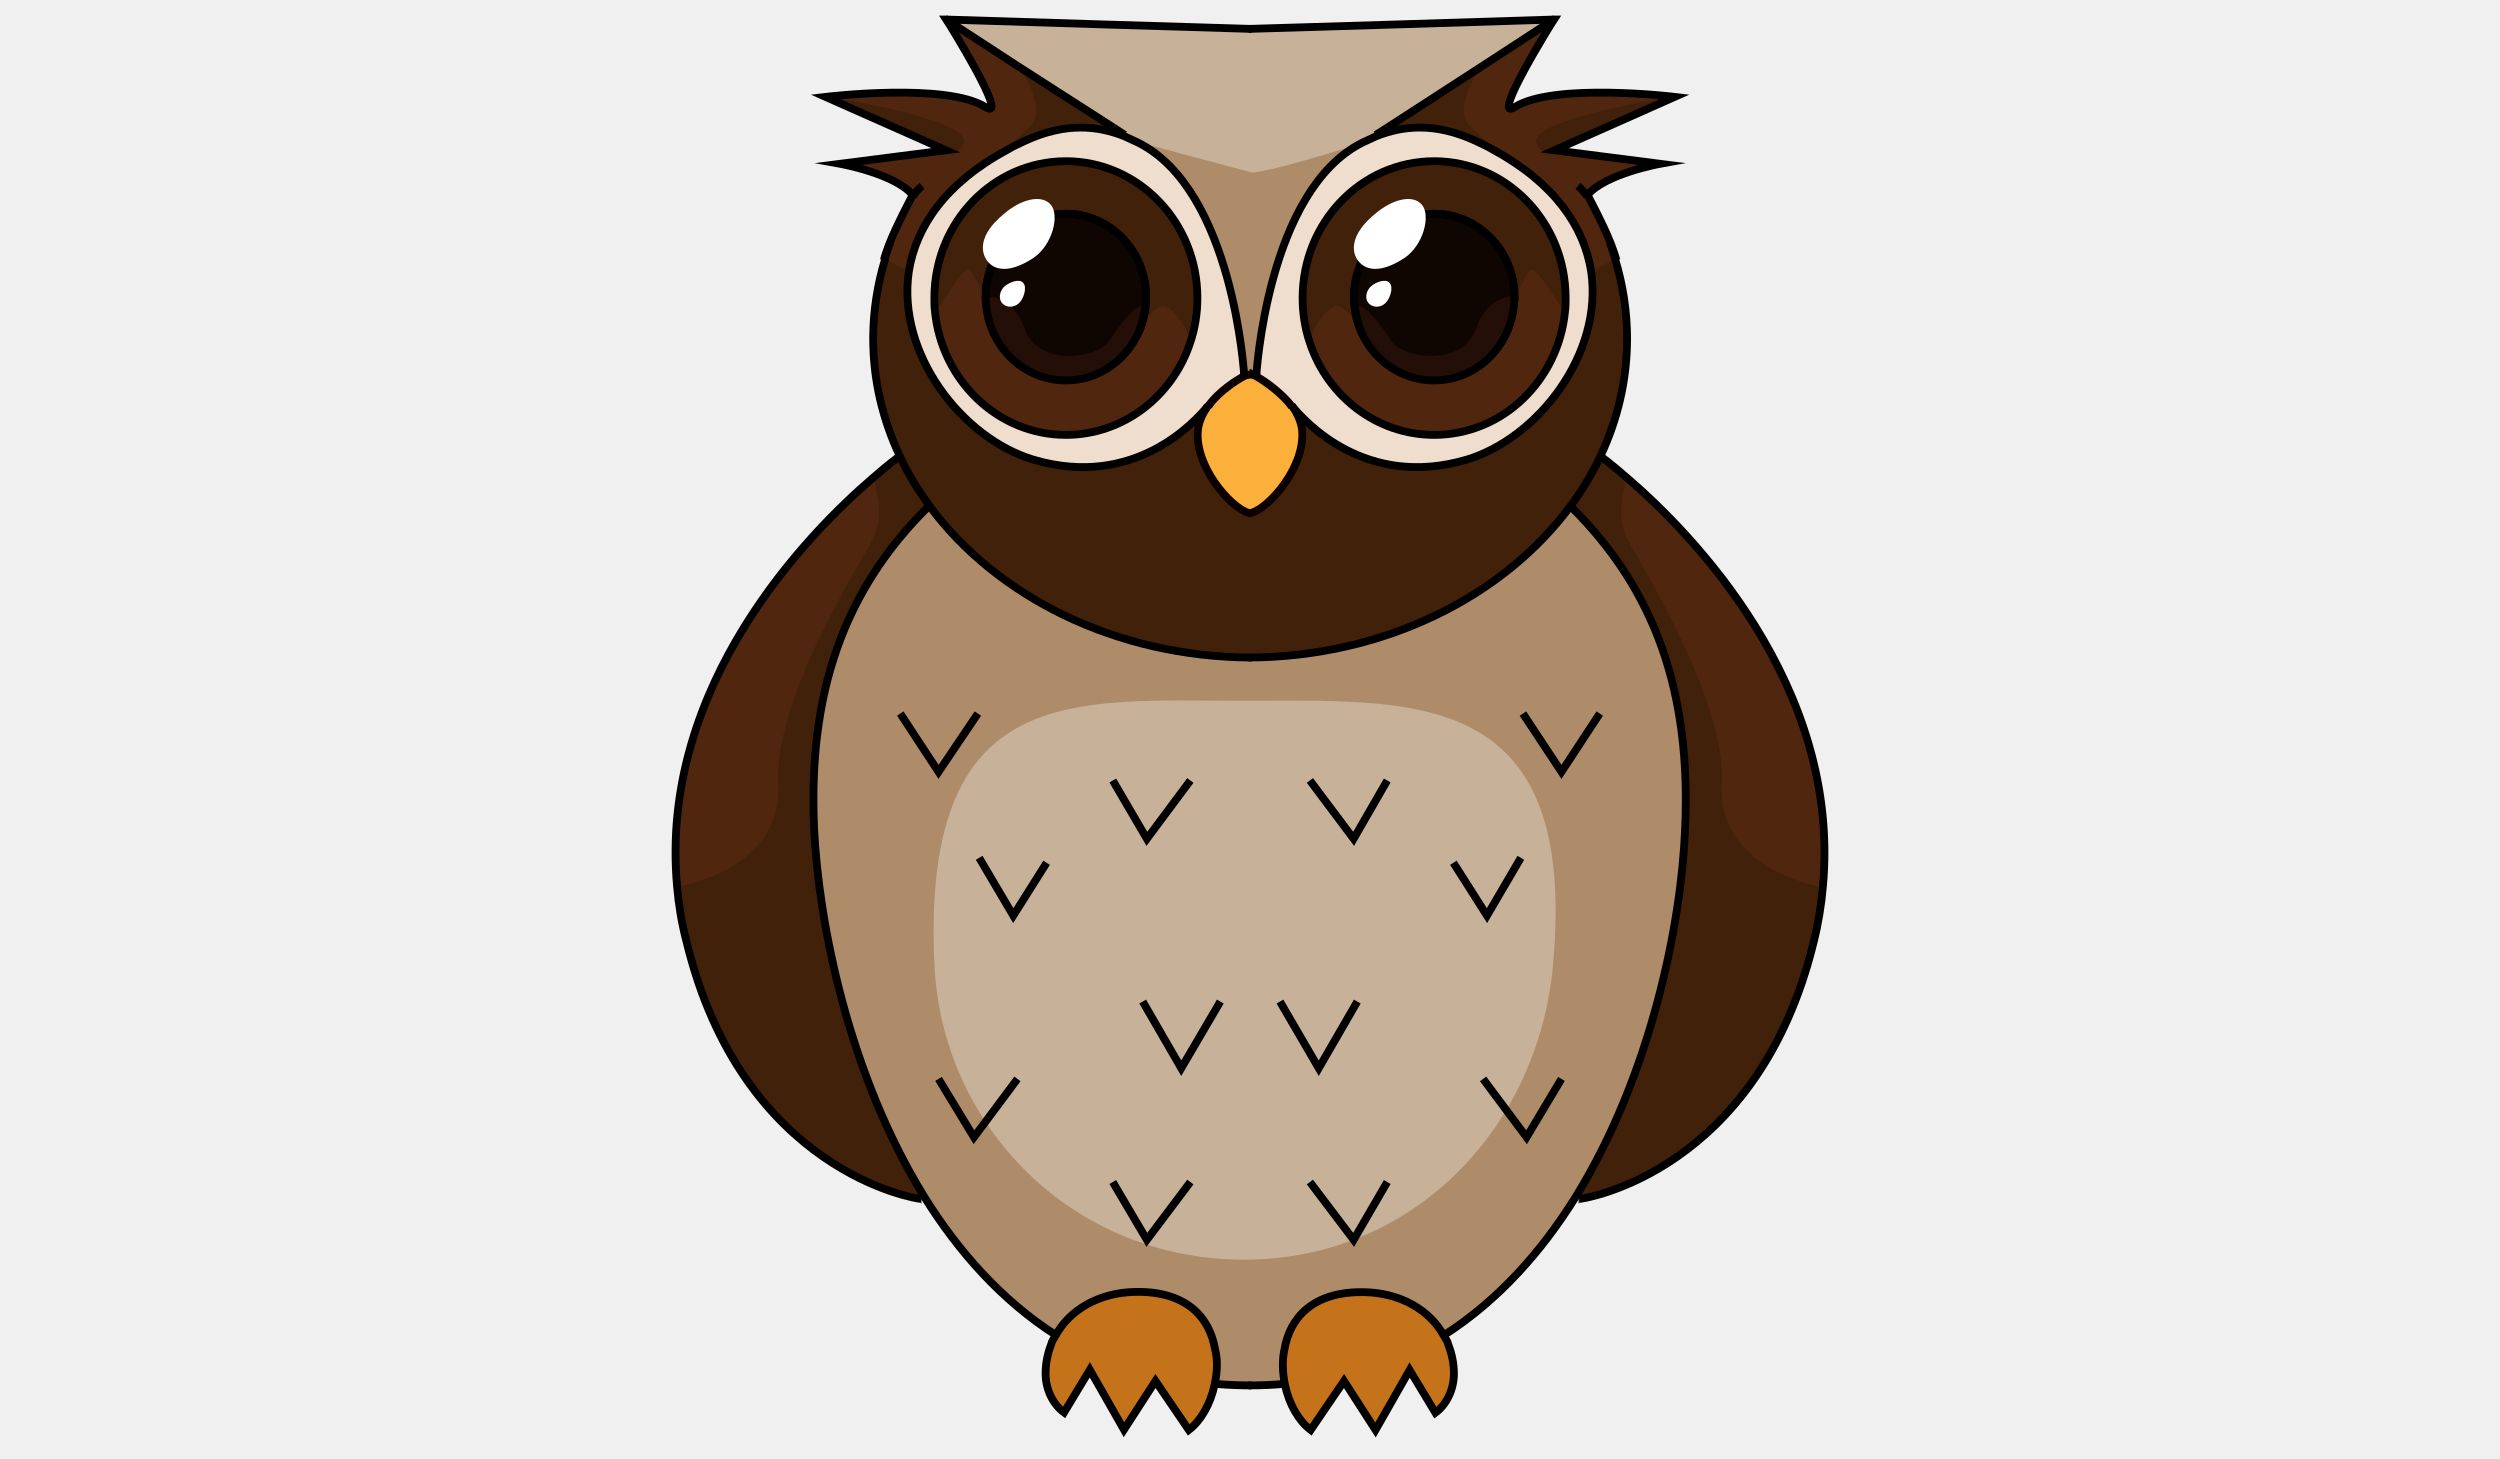
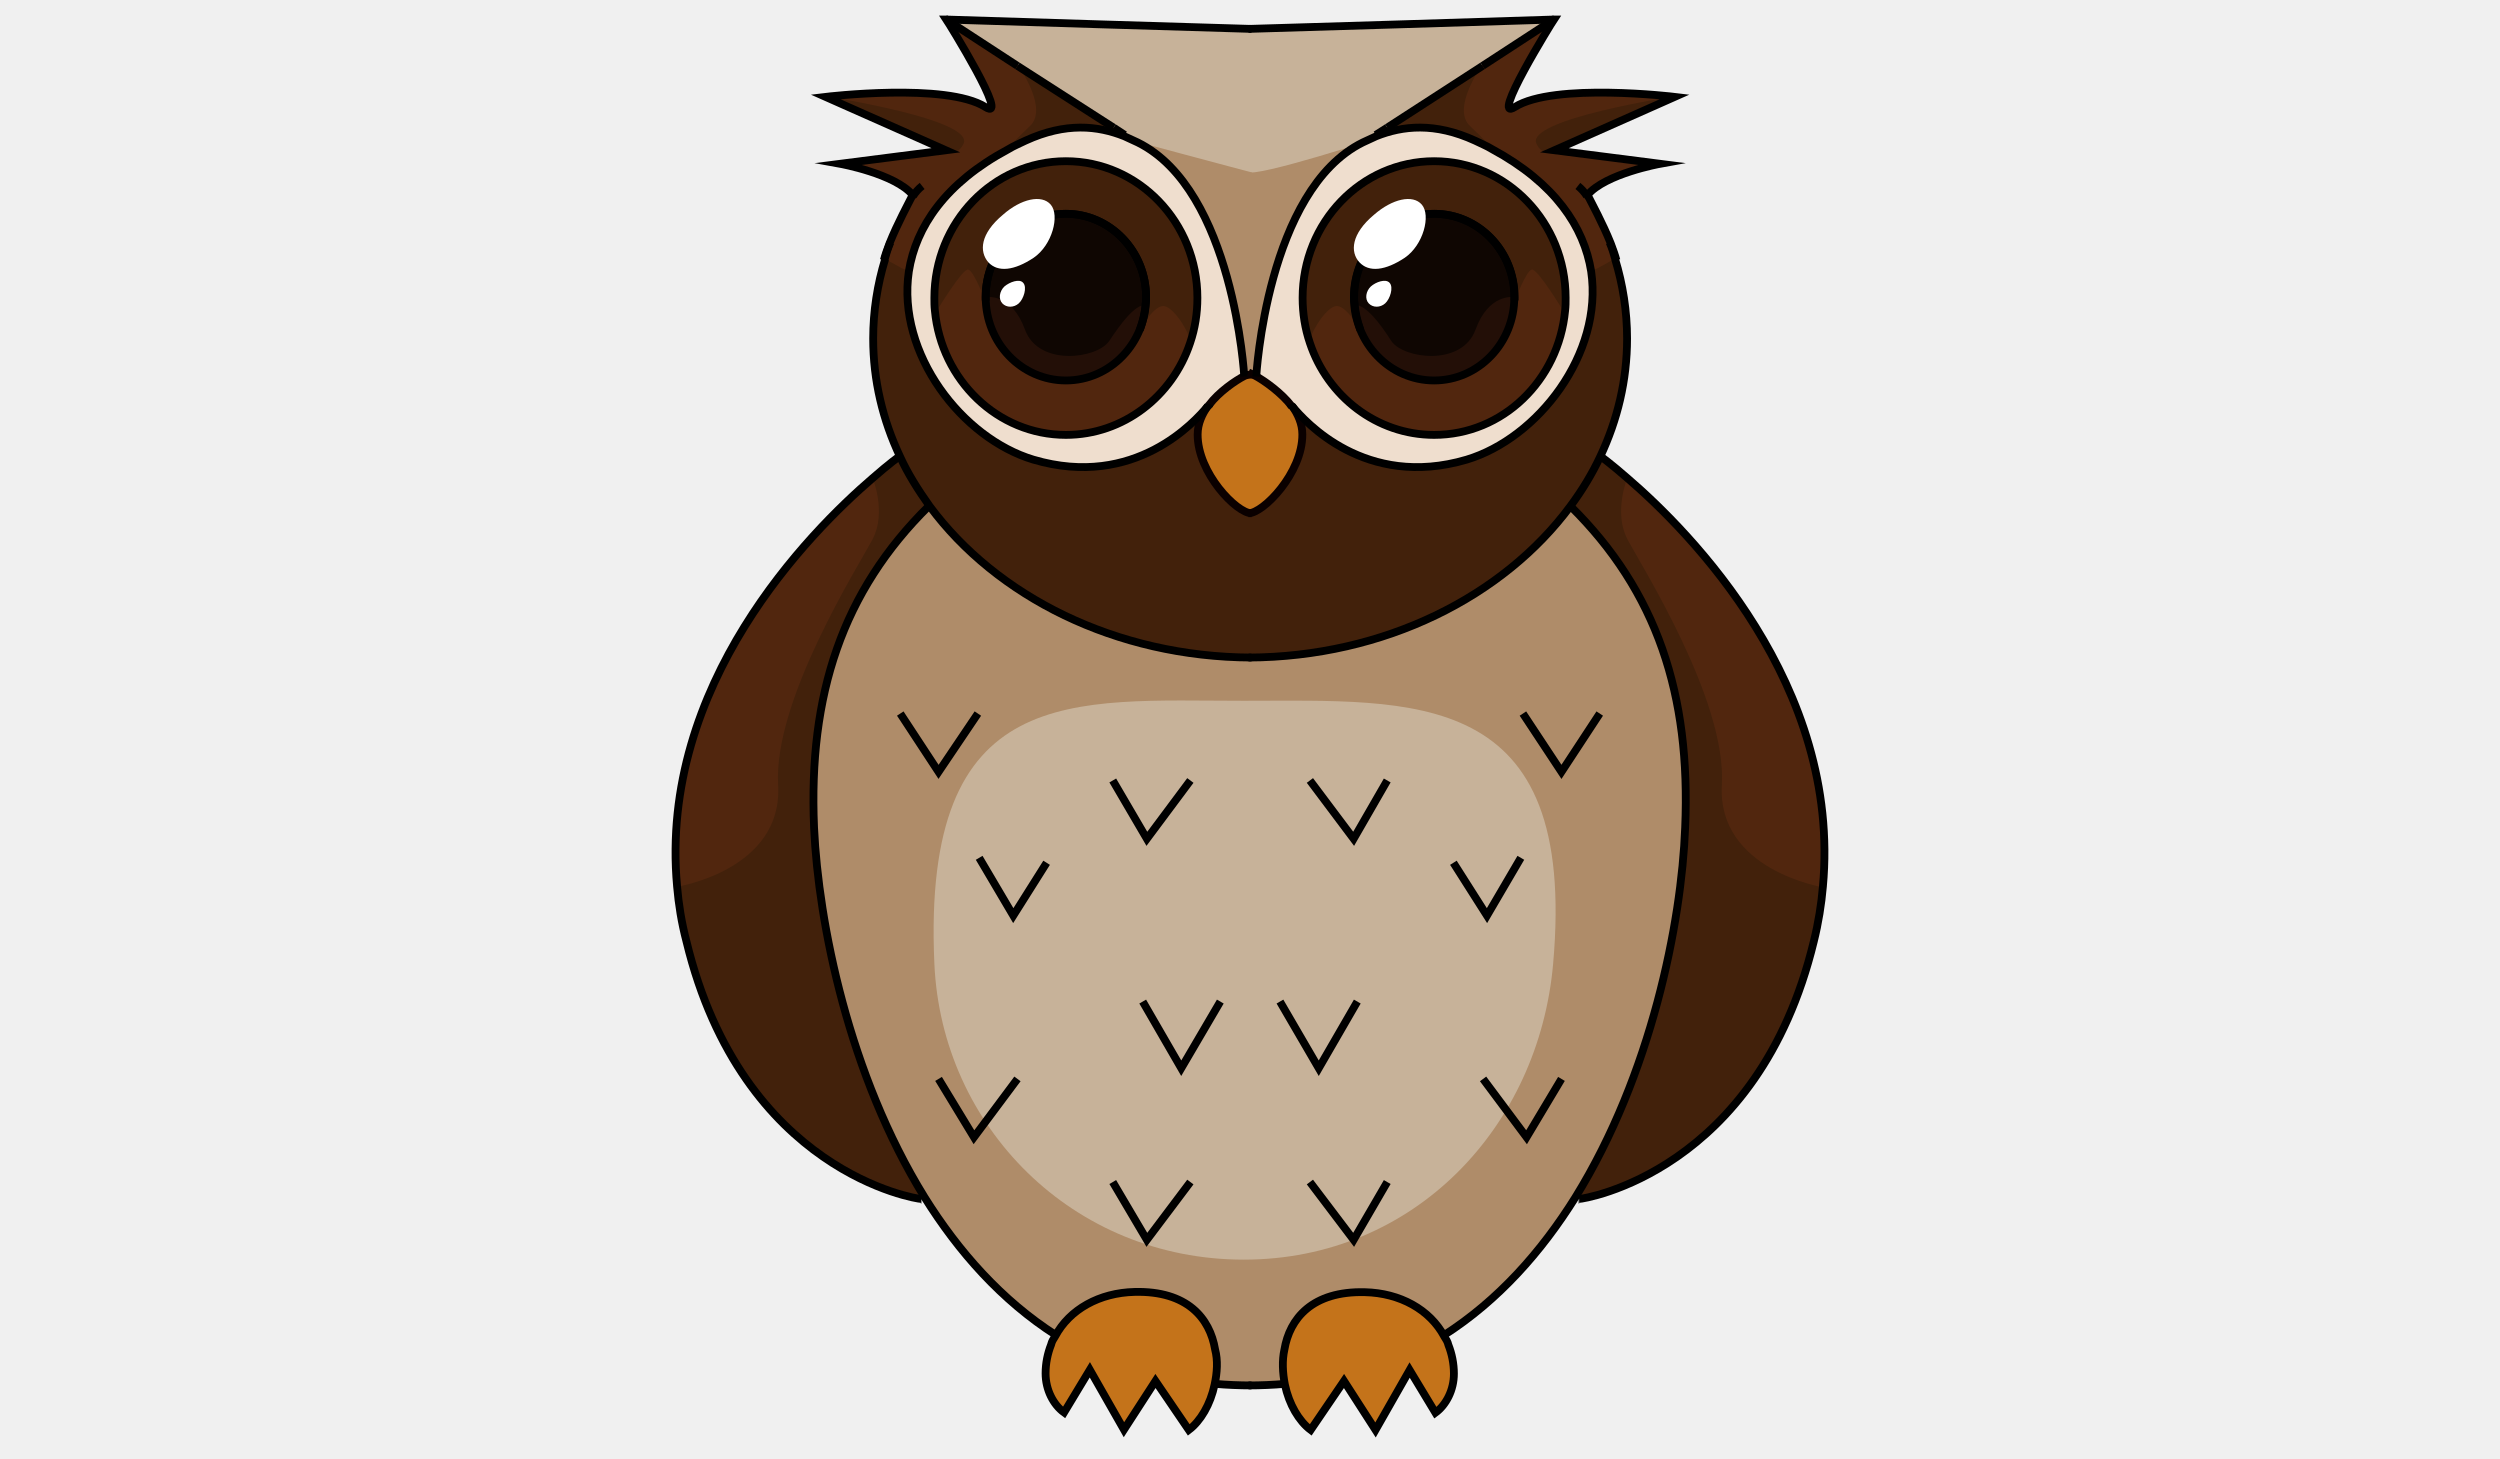
<svg xmlns="http://www.w3.org/2000/svg" version="1.1" id="Vrstva_1" x="0px" y="0px" viewBox="0 0 960 560" enable-background="new 0 0 960 560" xml:space="preserve">
  <g id="Vrstva_1_1_" display="none">
    <path display="inline" fill="none" stroke="#000000" stroke-miterlimit="10" d="M798.6,160.5" />
    <rect x="413.9" y="-127.5" display="inline" fill="none" stroke="#0A0000" stroke-miterlimit="10" width="772.4" height="974.5" />
  </g>
  <g id="base">
    <path fill="#AF8C69" d="M480.6,252.5c52.2-0.2,98-23.5,123.6-58.1l0.2,0.2c33.3,32.8,46.4,72.1,44,123.4   c-1.7,36.8-13.1,95.1-42.1,141.9c-13.1,21-29.7,39.8-50.5,53l0,0c-5.5-10.3-17-16.7-30.5-17c-20.2-0.5-28.9,10.1-30.9,22.1l0,0   c-0.8,4.6-0.6,9.3,0.3,13.9c-4.6,0.5-9.3,0.6-14,0.6s-9.5-0.2-14-0.6c0.9-4.6,1.1-9.3,0.3-13.9l0,0c-2.1-12-10.9-22.6-30.9-22.1   c-13.3,0.2-24.9,6.8-30.5,17l0,0c-20.8-13.3-37.4-32-50.5-53C326,413,314.3,354.8,312.6,318c-2.2-51.1,10.9-90.7,44-123.4l0.2-0.2   C382.5,229.2,428.2,252.4,480.6,252.5z" />
  </g>
  <g id="mirror">
    <g>
      <g>
        <g id="XMLID_13_">
          <g id="fill_x5F_bottom_12_">
            <path fill="#C4731A" d="M436,495.7c27.8-0.6,34.1,19.7,30.6,36c-1.6,7.6-5.4,14-9.9,17.4l-12.8-18.8L431.7,549l-12.9-23       l-9.9,16.4c-4.1-3-7.1-8.7-7.1-15c0-5.4,1.3-10.3,3.6-14.4C411.2,502.5,422.6,495.8,436,495.7z" />
            <path fill="#AF8C69" d="M480.6,495.7v36.6c-4.7,0-9.5-0.2-14-0.6c3.5-16.3-3-36.6-30.6-36c-13.3,0.2-24.8,6.8-30.5,17l0,0       c-20.8-13.3-37.4-32-50.5-53c-29-46.9-40.7-105.1-42.4-141.9c-2.2-51.1,10.9-90.7,44-123.4l0.2-0.2       c25.7,34.7,71.5,57.9,123.6,58.1v36.4c0,0-68,5.5-80.3-15.1c-16.6-27.5-40.6-35-62.6-23c-27.6,14.7,1.1,177.8,22.2,193       c27.6,19.7,42.9-0.8,62.3,21.1C440.1,485.3,457.1,485,480.6,495.7z" />
            <path fill="#42210B" d="M397,176.5c38.8,11.5,62.3-14.7,66.9-20.4c-2.2,3.2-3.8,6.8-3.9,10.9c-0.2,14.8,15,30.3,20.7,30.3v55.2       c-52.2-0.2-98-23.5-123.6-58.1c-4.4-6.2-8.4-12.5-11.4-19.1c-6.6-14-10.3-29.2-10.3-45.3c0-10.4,1.6-20.7,4.6-30.5       c0.6-2.2,1.3-4.4,2.2-6.5c3-7.3,7.4-15.5,8.5-17.8c0,0,0-0.2,0.2-0.2c0.2-0.2,0.2-0.5,0.2-0.5c-6.8-8.4-27.9-12-27.9-12       l40.6-5.2l-46.5-20.4c0,0,46.2-5.5,61.4,3.9c9.9,6.3-14.5-32.7-15-33.6L432,51.7l-0.2,0.5c-10.3-3.9-22.4-5.4-37.9,1.7       c-2.2,0.9-4.6,2.2-6.6,3.3C317.9,94.3,355,164,397,176.5z" />
            <path fill="#C7B299" d="M480.6,11.1V143c0,0-1.1,0.6-2.8,1.4c0,0-3.9-71.5-40.9-89.9c-1.7-0.8-3.5-1.6-5.2-2.4l0.2-0.5       L363.4,7.5l0,0l60.7,1.7L480.6,11.1z" />
-             <path fill="#EFDECE" d="M397,176.5c-42.1-12.5-79.2-82.4-9.6-119.1c2.1-1.3,4.4-2.2,6.6-3.3c15.5-7.1,27.8-5.7,37.9-1.7       c1.7,0.8,3.6,1.6,5.2,2.4c36.9,18.3,40.9,89.9,40.9,89.9c-3.5,1.7-9.2,5.5-13.1,10.7c0,0-0.2,0.5-0.8,0.9       C459.3,161.8,436,188.2,397,176.5z M457.1,131.7C457.1,131.7,457.1,131.3,457.1,131.7c1.9-5.5,2.8-11.2,2.8-17.2       c0-29-22.6-52.5-50.5-52.5S359,85.4,359,114.5s22.6,52.5,50.5,52.5C431.6,167,450.3,152.2,457.1,131.7z" />
+             <path fill="#EFDECE" d="M397,176.5c-42.1-12.5-79.2-82.4-9.6-119.1c2.1-1.3,4.4-2.2,6.6-3.3c15.5-7.1,27.8-5.7,37.9-1.7       c1.7,0.8,3.6,1.6,5.2,2.4C474,73.1,478,144.7,478,144.7c-3.5,1.7-9.2,5.5-13.1,10.7c0,0-0.2,0.5-0.8,0.9       C459.3,161.8,436,188.2,397,176.5z M457.1,131.7C457.1,131.7,457.1,131.3,457.1,131.7c1.9-5.5,2.8-11.2,2.8-17.2       c0-29-22.6-52.5-50.5-52.5S359,85.4,359,114.5s22.6,52.5,50.5,52.5C431.6,167,450.3,152.2,457.1,131.7z" />
            <path fill="#42210B" d="M409.3,82.3c-17,0-30.8,14.4-30.8,32c0,17.8,13.9,32,30.8,32c17,0,30.8-14.4,30.8-32       C440.2,96.6,426.4,82.3,409.3,82.3z M358.8,114.1c0-29,22.6-52.5,50.5-52.5s50.5,23.5,50.5,52.5c0,6.2-0.9,11.8-2.8,17.2       c0,0,0,0,0,0.2c-6.8,20.5-25.7,35.3-47.7,35.3C381.4,167,358.8,143.2,358.8,114.1z" />
            <path fill="#0F0602" d="M378.5,114.1c0-17.8,13.9-32,30.8-32c17,0,30.8,14.4,30.8,32c0,17.8-13.9,32-30.8,32       C392.4,146.5,378.5,132,378.5,114.1z" />
            <path fill="#42210B" d="M263.7,361.6c-26.4-109,82.1-186.4,82.1-186.4c3.2,6.8,7.1,13.1,11.4,19.1l-0.2,0.2       c-33.3,32.8-46.4,72.3-44.2,123.4c1.7,36.8,13.1,95.1,42.4,141.9l-1.1,0.8l0,0C352.3,460.7,285.3,450.2,263.7,361.6z" />
            <path fill="#FBB03B" d="M480.6,143v54.3c-5.7,0-20.8-15.5-20.7-30.3c0-4.1,1.7-7.7,3.9-10.9c0.6-0.6,0.8-0.9,0.8-0.9       c3.9-5.2,9.9-8.8,13.1-10.7C479.7,143.5,480.6,143,480.6,143z" />
            <path fill="#51260E" d="M350.1,76.1c0.2-0.2,0.2-0.5,0.3-0.6c-1.1,2.2-5.5,10.3-8.5,17.8C344.3,87.3,347,81.6,350.1,76.1z" />
            <g id="fill_x5F_bottom_15_">
              <path fill="#C4731A" d="M524,495.7c-27.8-0.6-34.1,19.7-30.6,36c1.6,7.6,5.4,14,9.9,17.4l12.8-18.8l12.1,18.8l12.9-23        l9.9,16.4c4.1-3,7.1-8.7,7.1-15c0-5.4-1.3-10.3-3.6-14.4C548.8,502.5,537.4,495.8,524,495.7z" />
              <path fill="#AF8C69" d="M479.4,495.7v36.6c4.7,0,9.5-0.2,14-0.6c-3.5-16.3,3-36.6,30.6-36c13.3,0.2,24.8,6.8,30.5,17l0,0        c20.8-13.3,37.4-32,50.5-53c29-46.9,40.7-105.1,42.4-141.9c2.2-51.1-10.9-90.7-44-123.4l-0.2-0.2        c-25.7,34.7-71.5,57.9-123.6,58.1v36.4c0,0,68,5.5,80.3-15.1c16.6-27.5,40.6-35,62.6-23c27.6,14.7-1.1,177.8-22.2,193        c-27.3,19.7-42.9-0.8-62.3,21.1C520.1,485.3,502.9,485,479.4,495.7z" />
              <path fill="#42210B" d="M563,176.5c-38.8,11.5-62.3-14.7-66.9-20.4c2.2,3.2,3.8,6.8,3.9,10.9c0.2,14.8-15,30.3-20.7,30.3v55.2        c52.2-0.2,98-23.5,123.6-58.1c4.6-6.2,8.4-12.5,11.5-19.1c6.6-14,10.3-29.2,10.3-45.3c0-10.4-1.6-20.7-4.6-30.5        c-0.6-2.2-1.3-4.4-2.2-6.5c-2.8-7.3-7.4-15.5-8.5-17.8c0,0,0-0.2-0.2-0.2c-0.2-0.2-0.2-0.5-0.2-0.5c6.8-8.4,27.9-12,27.9-12        l-40.6-5.2L642.7,37c0,0-46.2-5.5-61.4,3.9c-9.9,6.3,14.5-32.7,15-33.6l-68.5,44.2L528,52c10.3-3.9,22.4-5.4,37.9,1.7        c2.2,0.9,4.6,2.2,6.6,3.3C642.2,94.3,605.3,164,563,176.5z" />
              <path fill="#C7B299" d="M475.4,11.1l3.9,131.9c0,0,1.1,0.6,2.8,1.4c0,0,3.9-71.5,40.9-89.9c1.7-0.8,3.5-1.6,5.2-2.4l-0.2-0.5        l68.5-44.2l0,0l-61.1,1.7L475.4,11.1z" />
-               <path fill="#EFDECE" d="M563,176.5c42.1-12.5,79.2-82.4,9.6-119.1c-2.1-1.3-4.4-2.2-6.6-3.3c-15.5-7.1-27.8-5.7-37.9-1.7        c-1.7,0.8-3.6,1.6-5.2,2.4c-36.9,18.3-40.9,89.9-40.9,89.9c3.5,1.7,9.2,5.5,13.1,10.7c0,0,0.2,0.5,0.8,0.9        C500.7,161.8,524.3,188.2,563,176.5z M503,131.7C502.9,131.7,502.9,131.3,503,131.7c-1.9-5.5-2.8-11.2-2.8-17.2        c0-29,22.6-52.5,50.5-52.5c27.9,0,50.5,23.5,50.5,52.5S578.6,167,550.7,167C528.6,167,509.8,152.2,503,131.7z" />
+               <path fill="#EFDECE" d="M563,176.5c42.1-12.5,79.2-82.4,9.6-119.1c-2.1-1.3-4.4-2.2-6.6-3.3c-15.5-7.1-27.8-5.7-37.9-1.7        c-1.7,0.8-3.6,1.6-5.2,2.4C486,73.1,482,144.7,482,144.7c3.5,1.7,9.2,5.5,13.1,10.7c0,0,0.2,0.5,0.8,0.9        C500.7,161.8,524.3,188.2,563,176.5z M503,131.7C502.9,131.7,502.9,131.3,503,131.7c-1.9-5.5-2.8-11.2-2.8-17.2        c0-29,22.6-52.5,50.5-52.5s50.5,23.5,50.5,52.5S578.6,167,550.7,167C528.6,167,509.8,152.2,503,131.7z" />
              <path fill="#42210B" d="M550.7,82.3c17,0,30.8,14.4,30.8,32c0,17.8-13.9,32-30.8,32c-17,0-30.8-14.4-30.8-32        S533.6,82.3,550.7,82.3z M601.2,114.1c0-29-22.6-52.5-50.5-52.5s-50.5,23.5-50.5,52.5c0,6.2,0.9,11.8,2.8,17.2c0,0,0,0,0,0.2        c6.8,20.5,25.7,35.3,47.7,35.3C578.6,167,601.2,143.2,601.2,114.1z" />
              <path fill="#0F0602" d="M581.5,114.1c0-17.8-13.9-32-30.8-32c-17,0-30.8,14.4-30.8,32c0,17.8,13.9,32,30.8,32        C567.7,146.5,581.5,132,581.5,114.1z" />
              <path fill="#42210B" d="M696.3,361.6c26.4-109-81.7-186.4-81.7-186.4c-3.2,6.8-7.1,13.1-11.5,19.1l0.2,0.2        c33.3,32.7,46.5,72.1,44,123.2c-1.7,36.8-13.1,95.1-42.4,141.9l1.1,0.8l0,0C608,460.7,675,450.2,696.3,361.6z" />
              <path fill="#FBB03B" d="M479.4,143v54.3c5.7,0,20.8-15.5,20.7-30.3c0-4.1-1.7-7.7-3.9-10.9c-0.6-0.6-0.8-0.9-0.8-0.9        c-3.9-5.2-9.9-8.8-13.1-10.7C480.6,143.5,479.4,143,479.4,143z" />
              <path fill="#51260E" d="M609.9,76.1c-0.2-0.2-0.2-0.5-0.3-0.6c1.1,2.2,5.7,10.3,8.5,17.8C615.9,87.3,613,81.6,609.9,76.1z" />
            </g>
            <path fill="#C7B299" d="M596.4,370.1c-5.5,62.5-53.2,113.6-118.8,113.6s-116-51-118.8-113.6c-4.9-108.6,53.2-101,118.8-101       S605.9,263.6,596.4,370.1z" />
          </g>
          <g id="fill_x5F_top_12_">
            <path display="none" fill="#AF8C69" d="M480.6,495.7v36.6c-4.7,0-9.5-0.2-14-0.6c0.9-4.6,1.1-9.3,0.3-13.9l0,0       c-2.1-12-10.9-22.6-30.9-22.1c-13.3,0.2-24.9,6.8-30.5,17l0,0c-20.8-13.3-37.4-32-50.5-53c-29-46.9-40.7-105.1-42.4-141.9       c-2.2-51.1,10.9-90.7,44-123.4l0.2-0.2c25.7,34.7,71.3,57.9,123.6,58.1v243.3L480.6,495.7L480.6,495.7z" />
-             <path fill="#FBB03B" d="M480.6,143.5v54c-5.7,0-20.8-15.5-20.7-30.3c0-4.1,1.7-7.7,3.9-10.9c0.6-0.6,0.8-0.9,0.8-0.9       c3.9-5.2,9.9-8.8,13.1-10.7C479.4,143.5,480.6,143.5,480.6,143.5z" />
+             <path fill="#C4731A" d="M480.6,143.5v54c-5.7,0-20.8-15.5-20.7-30.3c0-4.1,1.7-7.7,3.9-10.9c0.6-0.6,0.8-0.9,0.8-0.9       c3.9-5.2,9.9-8.8,13.1-10.7C479.4,143.5,480.6,143.5,480.6,143.5z" />
            <path fill="#AF8C69" d="M480.6,66.2l2.5,1.6l-2.2,74.8c0,0-1.7,0.9-3.5,1.9c0,0-3.9-68.5-40.9-86.9c-1.7-0.8-3.5-1.6-5.2-2.4       l0.2-0.5l-4.4-2.8" />
            <path fill="#EFDECE" d="M457,131.7C457,131.7,457.1,131.3,457,131.7c1.9-5.5,2.8-11.2,2.8-17.2c0-29-22.6-52.5-50.5-52.5       s-50.5,23.5-50.5,52.5c0,1.7,0,3.3,0.2,4.9c2.5,26.7,24.1,47.7,50.3,47.7C431.4,167,450.2,152.2,457,131.7z M349,104.2       c2.7-17,13.9-33.9,38.2-46.9c2.1-1.3,4.4-2.2,6.6-3.3c15.5-7.1,27.8-5.7,37.9-1.7c1.7,0.8,3.5,1.6,5.2,2.4       c36.9,18.3,40.9,89.9,40.9,89.9c-3.5,1.7-9.2,5.5-13.1,10.7c0,0-0.2,0.5-0.8,0.9c-4.6,5.5-27.9,31.9-66.9,20.4       C369.5,168.3,344.3,135.9,349,104.2z" />
-             <path fill="#C4731A" d="M466.4,531.7c-1.6,7.6-5.4,14-9.9,17.4l-12.8-18.8L431.6,549l-13.1-23l-9.9,16.4c-4.1-3-7.1-8.7-7.1-15       c0-3.9,0.8-7.7,2.1-11c0,0,11.5-8.4,19.6-8.4c18.5,0,24.1,11.5,33.6,11.5c5.7,0,9-1.4,9-1.4l0.8-0.2l0,0       C467.7,522.4,467.4,527.1,466.4,531.7z" />
-             <path fill="#51260E" d="M447.3,117.6c3.9,0.9,10.1,11,9.6,14c0,0,0,0,0,0.2c-6.8,20.5-25.7,35.3-47.7,35.3       c-26.2,0-47.8-21-50.3-47.7h0.8c0,0,9.9-16.4,12.1-15.9c2.2,0.5,6.5,12,6.5,12l0,0c0.6,17.2,14.2,31.1,30.8,31.1       c12.8,0,23.5-8,28.2-19.4l0,0C438,126.3,443.4,116.5,447.3,117.6z" />
+             <path fill="#51260E" d="M447.3,117.6c3.9,0.9,10.1,11,9.6,14c0,0,0,0,0,0.2c-6.8,20.5-25.7,35.3-47.7,35.3       c-26.2,0-47.8-21-50.3-47.7h0.8c0,0,9.9-16.4,12.1-15.9s6.5,12,6.5,12l0,0c0.6,17.2,14.2,31.1,30.8,31.1       c12.8,0,23.5-8,28.2-19.4l0,0C438,126.3,443.4,116.5,447.3,117.6z" />
            <path fill="#230F07" d="M440.1,117c-0.2,3.6-1.1,6.9-2.2,10.1l0,0c-4.7,11.5-15.6,19.4-28.2,19.4c-16.7,0-30.1-13.9-30.8-31.1       c0-0.5,0-0.8,0-1.3c0,0,9.6-1.6,14.7,12.5c5.2,14.2,27.6,11.2,32.3,4.4C430.5,124.1,435.7,117,440.1,117z" />
-             <path fill="#51260E" d="M350.6,75.3c0.2-0.2,0.2-0.5,0.2-0.5c-6.8-8.4-27.9-12-27.9-12l40.6-5.2c0,0,4.1,2.8,6.5-2.4       C374.4,45.8,317,37,317,37s46.2-5.5,61.4,3.9c9.9,6.3-14.5-32.7-15-33.6l27.3,17.5l0,0c0.6,0.8,12.1,17,4.7,23.7       c-4.7,4.4-8.4,8.4-8.4,8.4c-24.3,12.8-35.5,29.8-38.2,46.9c-0.9-0.2-1.7-0.5-2.5-0.8c-3.9-2.2-6.6-3.6-6.8-3.8       c0.6-2.2,1.3-4.4,2.2-6.5C344.9,85.7,349.2,77.7,350.6,75.3C350.6,75.5,350.6,75.3,350.6,75.3z" />
+             <path fill="#51260E" d="M350.6,75.3c0.2-0.2,0.2-0.5,0.2-0.5c-6.8-8.4-27.9-12-27.9-12l40.6-5.2c0,0,4.1,2.8,6.5-2.4       c4.4-9.4-53-18.2-53-18.2s46.2-5.5,61.4,3.9c9.9,6.3-14.5-32.7-15-33.6l27.3,17.5l0,0c0.6,0.8,12.1,17,4.7,23.7       c-4.7,4.4-8.4,8.4-8.4,8.4c-24.3,12.8-35.5,29.8-38.2,46.9c-0.9-0.2-1.7-0.5-2.5-0.8c-3.9-2.2-6.6-3.6-6.8-3.8       c0.6-2.2,1.3-4.4,2.2-6.5C344.9,85.7,349.2,77.7,350.6,75.3C350.6,75.5,350.6,75.3,350.6,75.3z" />
            <path fill="#51260E" d="M350.1,76.1c0.2-0.2,0.2-0.5,0.3-0.6c-1.1,2.2-5.5,10.3-8.5,17.8C344.1,87.3,347,81.6,350.1,76.1z" />
            <path fill="#51260E" d="M335.1,183.6c0,0,5.4,13.1,0,23.4c-5.4,10.3-38.2,61.9-36.3,94.4c1.9,32.7-38.8,39.1-38.8,39.1       C252.9,262.8,311,204.2,335.1,183.6z" />
            <g id="fill_x5F_top_15_">
              <path display="none" fill="#AF8C69" d="M479.4,495.7v36.6c4.7,0,9.5-0.2,14-0.6c-0.9-4.6-1.1-9.3-0.3-13.9l0,0        c2.1-12,10.9-22.6,30.9-22.1c13.3,0.2,24.9,6.8,30.5,17l0,0c20.8-13.3,37.4-32,50.5-53c29-46.9,40.7-105.1,42.1-141.9        c2.2-51.1-10.9-90.7-44-123.4l-0.2-0.2c-25.7,34.7-71.3,57.9-123.6,58.1L479.4,495.7L479.4,495.7z" />
-               <path fill="#FBB03B" d="M479.4,143.5v54c5.7,0,20.8-15.5,20.7-30.3c0-4.1-1.7-7.7-3.9-10.9c-0.6-0.6-0.8-0.9-0.8-0.9        c-3.9-5.2-9.9-8.8-13.1-10.7C480.6,143.5,479.4,143.5,479.4,143.5z" />
+               <path fill="#C4731A" d="M479.4,143.5v54c5.7,0,20.8-15.5,20.7-30.3c0-4.1-1.7-7.7-3.9-10.9c-0.6-0.6-0.8-0.9-0.8-0.9        c-3.9-5.2-9.9-8.8-13.1-10.7C480.6,143.5,479.4,143.5,479.4,143.5z" />
              <path fill="#AF8C69" d="M479.1,66l0.3,77c0,0,1.1,0.5,2.8,1.4c0,0,3.9-68.5,40.9-86.9c1.7-0.8,3.5-1.6,5.2-2.4l-0.2-0.5        l4.4-2.8C531.1,52.5,481.9,68.4,479.1,66z" />
-               <path fill="#EFDECE" d="M503,131.7C503,131.7,503,131.3,503,131.7c-1.9-5.5-2.8-11.2-2.8-17.2c0-29,22.6-52.5,50.5-52.5        c27.9,0,50.5,23.5,50.5,52.5c0,1.7,0,3.3-0.2,4.9c-2.5,26.7-24,47.7-50.3,47.7C528.6,167,509.8,152.2,503,131.7z M611,104.2        c-2.7-17-13.9-33.9-38-46.9c-2.1-1.3-4.4-2.2-6.6-3.3c-15.5-7.1-27.8-5.7-37.9-1.7c-1.7,0.8-3.5,1.6-5.2,2.4        c-36.9,18.3-40.9,89.9-40.9,89.9c3.5,1.7,9.2,5.5,13.1,10.7c0,0,0.2,0.5,0.8,0.9c4.6,5.5,27.9,31.9,66.9,20.4        C590.6,168.3,615.9,135.9,611,104.2z" />
-               <path fill="#C4731A" d="M493.4,531.7c1.6,7.6,5.4,14,9.9,17.4l12.8-18.8l12.1,18.8l13.1-23l9.9,16.4c4.1-3,7.1-8.7,7.1-15        c0-3.9-0.8-7.7-2.1-11c0,0-11.5-8.4-19.6-8.4c-18.5,0-24.1,11.5-33.6,11.5c-5.7,0-9-1.4-9-1.4l-0.8-0.2l0,0        C492.3,522.4,492.5,527.1,493.4,531.7z" />
+               <path fill="#EFDECE" d="M503,131.7C503,131.7,503,131.3,503,131.7c-1.9-5.5-2.8-11.2-2.8-17.2c0-29,22.6-52.5,50.5-52.5        s50.5,23.5,50.5,52.5c0,1.7,0,3.3-0.2,4.9c-2.5,26.7-24,47.7-50.3,47.7C528.6,167,509.8,152.2,503,131.7z M611,104.2        c-2.7-17-13.9-33.9-38-46.9c-2.1-1.3-4.4-2.2-6.6-3.3c-15.5-7.1-27.8-5.7-37.9-1.7c-1.7,0.8-3.5,1.6-5.2,2.4        c-36.9,18.3-40.9,89.9-40.9,89.9c3.5,1.7,9.2,5.5,13.1,10.7c0,0,0.2,0.5,0.8,0.9c4.6,5.5,27.9,31.9,66.9,20.4        C590.6,168.3,615.9,135.9,611,104.2z" />
+               <path fill="#C4731A" d="M503,519.6c-5.7,0-9-1.4-9-1.4l-0.8-0.2l0,0c-0.9,4.4-0.7,9.1,0.2,13.7c1.6,7.6,5.4,14,9.9,17.4        l12.8-18.8l12.1,18.8l13.1-23l9.9,16.4c4.1-3,7.1-8.7,7.1-15c0-3.9-0.8-7.7-2.1-11c0,0-11.5-8.4-19.6-8.4" />
              <path fill="#51260E" d="M512.7,117.6c-3.9,0.9-10.1,11-9.6,14c0,0,0,0,0,0.2c6.8,20.5,25.7,35.3,47.7,35.3        c26.4,0,47.8-21,50.3-47.7h-0.8c0,0-9.9-16.4-12.1-15.9c-2.2,0.5-6.5,12-6.5,12l0,0c-0.6,17.2-14.2,31.1-30.8,31.1        c-12.8,0-23.5-8-28.2-19.4l0,0C522,126.3,516.6,116.5,512.7,117.6z" />
              <path fill="#230F07" d="M520.1,117c0.2,3.6,1.1,6.9,2.2,10.1l0,0c4.7,11.5,15.6,19.4,28.2,19.4c16.7,0,30.1-13.9,30.8-31.1        c0-0.5,0-0.8,0-1.3c0,0-9.6-1.6-14.7,12.5c-5.2,14.2-27.6,11.2-32.3,4.4C529.9,124.1,524.5,117,520.1,117z" />
-               <path fill="#51260E" d="M609.4,75.3c-0.2-0.2-0.2-0.5-0.2-0.5c6.8-8.4,27.9-12,27.9-12l-40.6-5.2c0,0-4.1,2.8-6.5-2.4        C585.6,45.8,643,37,643,37s-46.2-5.5-61.4,3.9c-9.9,6.3,14.5-32.7,15-33.6l-27.3,17.5l0,0c-0.6,0.8-12.1,17-4.7,23.7        c4.7,4.4,8.4,8.4,8.4,8.4c24.3,12.8,35.5,29.8,38,46.9c0.9-0.2,1.7-0.5,2.5-0.8c3.9-2.2,6.6-3.6,6.8-3.8        c-0.6-2.2-1.3-4.4-2.2-6.5C615.1,85.7,610.8,77.7,609.4,75.3C609.5,75.5,609.4,75.3,609.4,75.3z" />
+               <path fill="#51260E" d="M609.4,75.3c-0.2-0.2-0.2-0.5-0.2-0.5c6.8-8.4,27.9-12,27.9-12l-40.6-5.2c0,0-4.1,2.8-6.5-2.4        c-4.4-9.4,53-18.2,53-18.2s-46.2-5.5-61.4,3.9c-9.9,6.3,14.5-32.7,15-33.6l-27.3,17.5l0,0c-0.6,0.8-12.1,17-4.7,23.7        c4.7,4.4,8.4,8.4,8.4,8.4c24.3,12.8,35.5,29.8,38,46.9c0.9-0.2,1.7-0.5,2.5-0.8c3.9-2.2,6.6-3.6,6.8-3.8        c-0.6-2.2-1.3-4.4-2.2-6.5C615.1,85.7,610.8,77.7,609.4,75.3C609.5,75.5,609.4,75.3,609.4,75.3z" />
              <path fill="#51260E" d="M610,76.1c-0.2-0.2-0.2-0.5-0.3-0.6c1.1,2.2,5.5,10.3,8.5,17.8C615.9,87.3,613.2,81.6,610,76.1z" />
              <path fill="#51260E" d="M624.9,183.6c0,0-5.4,13.1,0,23.4c5.4,10.3,38.2,61.9,36.3,94.4c-1.9,32.7,38.8,39.3,38.8,39.3        C707.1,262.8,649.2,204.2,624.9,183.6z" />
            </g>
          </g>
          <g id="outlines_12_">
            <path fill="none" stroke="#000000" stroke-width="3" stroke-miterlimit="10" d="M350.6,75.3c0.9-1.4,2.1-2.8,3.5-3.9" />
            <path fill="none" stroke="#000000" stroke-width="3" stroke-miterlimit="10" d="M339.7,99.6c0.6-2.2,1.3-4.4,2.2-6.5" />
            <ellipse fill="none" stroke="#000000" stroke-width="3" stroke-miterlimit="10" cx="409.3" cy="114.1" rx="30.8" ry="32" />
            <path fill="none" stroke="#000000" stroke-width="3" stroke-miterlimit="10" d="M480.6,252.5c-52.2-0.2-98-23.5-123.6-58.1       c-4.4-6.2-8.4-12.5-11.4-19.1c-6.6-14-10.3-29.2-10.3-45.3c0-10.4,1.6-20.7,4.6-30.5" />
            <path fill="none" stroke="#0A0000" stroke-width="3" stroke-miterlimit="10" d="M464.2,155.6c3.9-5.2,10.3-9.5,13.6-11.2       c1.7-0.9,5.4-0.5,5.4-0.5" />
            <path fill="none" stroke="#0A0000" stroke-width="3" stroke-miterlimit="10" d="M480.6,197.1c-5.7,0-20.8-15.5-20.7-30.3       c0-4.1,1.7-7.7,3.9-10.9" />
            <path fill="none" stroke="#000000" stroke-width="3" stroke-miterlimit="10" d="M457,131.7c-6.8,20.5-25.7,35.3-47.7,35.3       c-26.2,0-47.8-21-50.3-47.7c-0.2-1.6-0.2-3.3-0.2-4.9c0-29,22.6-52.5,50.5-52.5s50.5,23.5,50.5,52.5       C459.8,120.3,458.9,126.1,457,131.7" />
-             <path fill="none" stroke="#000000" stroke-width="3" stroke-miterlimit="10" d="M378.5,115.4c0-0.5,0-0.8,0-1.3       c0-17.8,13.9-32,30.8-32c16.9,0,30.8,14.4,30.8,32c0,0.9,0,1.7-0.2,2.5c-0.2,3.6-1.1,6.9-2.2,10.1" />
+             <path fill="none" stroke="#000000" stroke-width="3" stroke-miterlimit="10" d="M378.5,115.4c0-0.5,0-0.8,0-1.3       c0-17.8,13.9-32,30.8-32s30.8,14.4,30.8,32c0,0.9,0,1.7-0.2,2.5c-0.2,3.6-1.1,6.9-2.2,10.1" />
            <path fill="none" stroke="#000000" stroke-width="3" stroke-miterlimit="10" d="M464.5,155.2c0,0-0.2,0.5-0.8,0.9       c-4.6,5.5-27.9,31.9-66.9,20.4c-27.3-8.2-52.5-40.6-47.8-72.3c2.7-17,13.9-33.9,38.2-46.9c2.1-1.3,4.4-2.2,6.6-3.3       c15.5-7.1,27.8-5.7,37.9-1.7c1.7,0.8,3.5,1.6,5.2,2.4c36.9,18.3,40.9,89.9,40.9,89.9" />
            <polyline fill="none" stroke="#000000" stroke-width="3" stroke-miterlimit="10" points="363.4,7.5 424.3,9.4 480.6,11.1             " />
            <line fill="none" stroke="#000000" stroke-width="3" stroke-miterlimit="10" x1="390.7" y1="25.3" x2="363.4" y2="7.5" />
            <line fill="none" stroke="#000000" stroke-width="3" stroke-miterlimit="10" x1="427.6" y1="49" x2="390.7" y2="25.3" />
            <line fill="none" stroke="#000000" stroke-width="3" stroke-miterlimit="10" x1="431.9" y1="51.8" x2="427.6" y2="49" />
            <path fill="none" stroke="#000000" stroke-width="3" stroke-miterlimit="10" d="M364,7.5c0,0,0,0-0.6,0       c0.6,0.9,24.9,39.9,15,33.6c-15-9.5-61.4-3.9-61.4-3.9l46.2,20.5l-40.6,5.2c0,0,21.1,3.8,27.9,12c0,0,0,0.2-0.2,0.5       c0,0,0,0.2-0.2,0.2c-1.1,2.2-5.5,10.3-8.5,17.8c-0.9,2.4-1.7,4.6-2.2,6.5" />
            <path fill="none" stroke="#000000" stroke-width="3" stroke-miterlimit="10" d="M405.5,512.7c-20.8-13.3-37.4-32-50.5-53       c-29-46.9-40.7-105.1-42.4-141.9c-2.2-51.1,10.9-90.7,44-123.4" />
            <path fill="none" stroke="#000000" stroke-width="3" stroke-miterlimit="10" d="M480.6,532c-4.7,0-9.5-0.2-14-0.6       c-0.2,0-0.3,0-0.3,0" />
            <path fill="none" stroke="#000000" stroke-width="3" stroke-miterlimit="10" d="M353.8,460.7h-0.2" />
            <path fill="none" stroke="#000000" stroke-width="3" stroke-miterlimit="10" d="M345.4,175.2c0,0-3.9,2.8-10.3,8.4       c-24.1,20.7-82.2,79.2-75.1,156.8c0.6,6.9,1.7,13.9,3.6,21.1c21.5,88.7,88.5,98.9,90.1,98.9l0,0" />
            <path fill="none" stroke="#000000" stroke-width="3" stroke-miterlimit="10" d="M466.4,531.7c-1.6,7.6-5.4,14-9.9,17.4       l-12.8-18.8L431.6,549l-13.1-23l-9.9,16.4c-4.1-3-7.1-8.7-7.1-15c0-3.9,0.8-7.7,2.1-11c0.3-1.3,0.9-2.2,1.6-3.3       c5.5-10.3,17-16.7,30.5-17c20.2-0.5,28.9,10.1,30.9,22.1l0,0C467.7,522.4,467.4,527.1,466.4,531.7z" />
            <polyline fill="none" stroke="#000000" stroke-width="3" stroke-miterlimit="10" points="345.7,274 360.4,296.4 375.5,274             " />
            <polyline fill="none" stroke="#000000" stroke-width="3" stroke-miterlimit="10" points="376,329.4 389.1,351.6 401.9,331.3             " />
            <polyline fill="none" stroke="#000000" stroke-width="3" stroke-miterlimit="10" points="427.3,299.7 440.4,322.1 457.1,299.7             " />
            <polyline fill="none" stroke="#000000" stroke-width="3" stroke-miterlimit="10" points="438.8,384.6 453.6,410.2 468.6,384.6             " />
            <polyline fill="none" stroke="#000000" stroke-width="3" stroke-miterlimit="10" points="360.4,414.3 374,436.7 390.7,414.3             " />
            <polyline fill="none" stroke="#000000" stroke-width="3" stroke-miterlimit="10" points="427.3,453.9 440.4,476.1 457.1,453.9             " />
            <path fill="none" stroke="#000000" stroke-width="3" stroke-miterlimit="10" d="M390.7,25.3L390.7,25.3" />
            <g id="outlines_15_">
              <path fill="none" stroke="#000000" stroke-width="3" stroke-miterlimit="10" d="M609.4,75.3c-0.9-1.4-2.1-2.8-3.5-3.9" />
              <path fill="none" stroke="#000000" stroke-width="3" stroke-miterlimit="10" d="M620.3,99.6c-0.6-2.2-1.3-4.4-2.2-6.5" />
              <ellipse fill="none" stroke="#000000" stroke-width="3" stroke-miterlimit="10" cx="550.7" cy="114.1" rx="30.8" ry="32" />
              <path fill="none" stroke="#000000" stroke-width="3" stroke-miterlimit="10" d="M479.4,252.5c52.2-0.2,98-23.5,123.6-58.1        c4.6-6.2,8.4-12.5,11.5-19.1c6.6-14,10.3-29.2,10.3-45.3c0-10.4-1.6-20.7-4.6-30.5" />
              <path fill="none" stroke="#0A0000" stroke-width="3" stroke-miterlimit="10" d="M496.1,156.1c-3.9-5.2-10.6-9.9-13.9-11.7        c-1.7-0.9-2.8-1.4-2.8-1.4" />
              <path fill="none" stroke="#0A0000" stroke-width="3" stroke-miterlimit="10" d="M479.4,197.1c5.7,0,20.8-15.5,20.7-30.3        c0-4.1-1.7-7.7-3.9-10.9" />
              <path fill="none" stroke="#000000" stroke-width="3" stroke-miterlimit="10" d="M503,131.7c6.8,20.5,25.7,35.3,47.7,35.3        c26.4,0,47.8-21,50.3-47.7c0.2-1.6,0.2-3.3,0.2-4.9c0-29-22.6-52.5-50.5-52.5s-50.5,23.5-50.5,52.5        C500.2,120.3,501.1,126.1,503,131.7" />
              <path fill="none" stroke="#000000" stroke-width="3" stroke-miterlimit="10" d="M581.6,115.4c0-0.5,0-0.8,0-1.3        c0-17.8-13.9-32-30.8-32c-16.9,0-30.8,14.4-30.8,32c0,0.9,0,1.7,0.2,2.5c0.2,3.6,1.1,6.9,2.2,10.1" />
              <path fill="none" stroke="#000000" stroke-width="3" stroke-miterlimit="10" d="M495.5,155.2c0,0,0.2,0.5,0.8,0.9        c4.6,5.5,27.9,31.9,66.9,20.4c27.3-8.2,52.5-40.6,47.8-72.3c-2.7-17-13.9-33.9-38-46.9c-2.1-1.3-4.4-2.2-6.6-3.3        c-15.5-7.1-27.8-5.7-37.9-1.7c-1.7,0.8-3.5,1.6-5.2,2.4c-36.9,18.3-40.9,89.9-40.9,89.9" />
              <polyline fill="none" stroke="#000000" stroke-width="3" stroke-miterlimit="10" points="596.6,7.5 535.9,9.4 479.4,11.1               " />
              <line fill="none" stroke="#000000" stroke-width="3" stroke-miterlimit="10" x1="569.3" y1="25.3" x2="596.6" y2="7.5" />
              <line fill="none" stroke="#000000" stroke-width="3" stroke-miterlimit="10" x1="532.7" y1="49" x2="569.3" y2="25.3" />
              <line fill="none" stroke="#000000" stroke-width="3" stroke-miterlimit="10" x1="528.3" y1="51.8" x2="532.7" y2="49" />
              <path fill="none" stroke="#000000" stroke-width="3" stroke-miterlimit="10" d="M596.1,7.5c0,0,0,0,0.6,0        c-0.6,0.9-24.9,39.9-15,33.6c15-9.5,61.4-3.9,61.4-3.9l-46.2,20.5l40.6,5.2c0,0-21.1,3.8-27.9,12c0,0,0,0.2,0.2,0.5        c0,0,0,0.2,0.2,0.2c1.1,2.2,5.5,10.3,8.5,17.8c0.9,2.4,1.7,4.6,2.2,6.5" />
              <path fill="none" stroke="#000000" stroke-width="3" stroke-miterlimit="10" d="M554.5,512.7c20.8-13.3,37.4-32,50.5-53        c29-46.9,40.7-105.1,42.1-141.9c2.2-51.1-10.9-90.7-44-123.4" />
              <path fill="none" stroke="#000000" stroke-width="3" stroke-miterlimit="10" d="M479.4,532c4.7,0,9.5-0.2,14-0.6        c0.2,0,0.3,0,0.3,0" />
              <path fill="none" stroke="#000000" stroke-width="3" stroke-miterlimit="10" d="M606.2,460.7h0.2" />
-               <path fill="none" stroke="#000000" stroke-width="3" stroke-miterlimit="10" d="M614.6,175.2c0,0,3.9,2.8,10.3,8.4        c24.1,20.7,82.2,79.4,75.1,156.8c-0.6,6.9-1.7,13.9-3.5,21.1c-21.5,88.7-88.5,98.9-90.1,98.9l0,0" />
+               <path fill="none" stroke="#000000" stroke-width="3" stroke-miterlimit="10" d="M614.6,175.2c0,0,3.9,2.8,10.3,8.4        C649,204.3,707.1,263,700,340.4c-0.6,6.9-1.7,13.9-3.5,21.1c-21.5,88.7-88.5,98.9-90.1,98.9l0,0" />
              <path fill="none" stroke="#000000" stroke-width="3" stroke-miterlimit="10" d="M493.4,531.7c1.6,7.6,5.4,14,9.9,17.4        l12.8-18.8l12.1,18.8l13.1-23l9.9,16.4c4.1-3,7.1-8.7,7.1-15c0-3.9-0.8-7.7-2.1-11c-0.3-1.3-0.9-2.2-1.6-3.3        c-5.5-10.3-17-16.7-30.5-17c-20.2-0.5-28.9,10.1-30.9,22.1l0,0C492.3,522.4,492.5,527.1,493.4,531.7z" />
              <polyline fill="none" stroke="#000000" stroke-width="3" stroke-miterlimit="10" points="614.3,274 599.6,296.4 584.8,274               " />
              <polyline fill="none" stroke="#000000" stroke-width="3" stroke-miterlimit="10" points="584,329.4 571,351.6 558.1,331.3               " />
              <polyline fill="none" stroke="#000000" stroke-width="3" stroke-miterlimit="10" points="532.7,299.7 519.8,322.1 503,299.7               " />
              <polyline fill="none" stroke="#000000" stroke-width="3" stroke-miterlimit="10" points="521.2,384.6 506.4,410.2         491.5,384.6       " />
              <polyline fill="none" stroke="#000000" stroke-width="3" stroke-miterlimit="10" points="599.6,414.3 586.2,436.7         569.5,414.3       " />
              <polyline fill="none" stroke="#000000" stroke-width="3" stroke-miterlimit="10" points="532.7,453.9 519.8,476.1 503,453.9               " />
              <path fill="none" stroke="#000000" stroke-width="3" stroke-miterlimit="10" d="M569.3,25.3L569.3,25.3" />
            </g>
          </g>
        </g>
      </g>
    </g>
  </g>
  <g id="top">
    <g id="eye_lens">
      <path id="eye_lens_2" fill="#FFFFFF" d="M403.5,78.6c3.5,4.1,0.6,15.5-6.6,20.4c-7.4,4.9-13.7,5.7-17.4,1.7    c-3.5-4.1-3.2-10.9,5.7-18.3C392,76.4,400,74.5,403.5,78.6z" />
      <path id="eye_lens_1" fill="#FFFFFF" d="M392.9,108.6c1.6,1.7,0.2,6.2-1.7,7.9c-1.9,1.7-4.7,1.7-6.3,0s-1.1-4.7,0.8-6.5    C387.7,108.3,391.5,106.9,392.9,108.6z" />
    </g>
    <g id="eye_lens_1_">
      <path id="eye_lens_2_1_" fill="#FFFFFF" d="M546,78.6c3.5,4.1,0.6,15.5-6.6,20.4c-7.4,4.9-13.7,5.7-17.4,1.7    c-3.6-3.9-3.2-10.9,5.7-18.3C534.6,76.4,542.5,74.5,546,78.6z" />
-       <path id="eye_lens_1_1_" fill="#FFFFFF" d="M533.6,108.6c1.6,1.7,0.2,6.2-1.7,7.9s-4.7,1.7-6.3,0c-1.6-1.7-1.1-4.7,0.8-6.5    C528.3,108.3,532.1,106.9,533.6,108.6z" />
+       <path id="eye_lens_1_1_" fill="#FFFFFF" d="M533.6,108.6c1.6,1.7,0.2,6.2-1.7,7.9s-4.7,1.7-6.3,0s-1.1-4.7,0.8-6.5    C528.3,108.3,532.1,106.9,533.6,108.6z" />
    </g>
  </g>
</svg>
